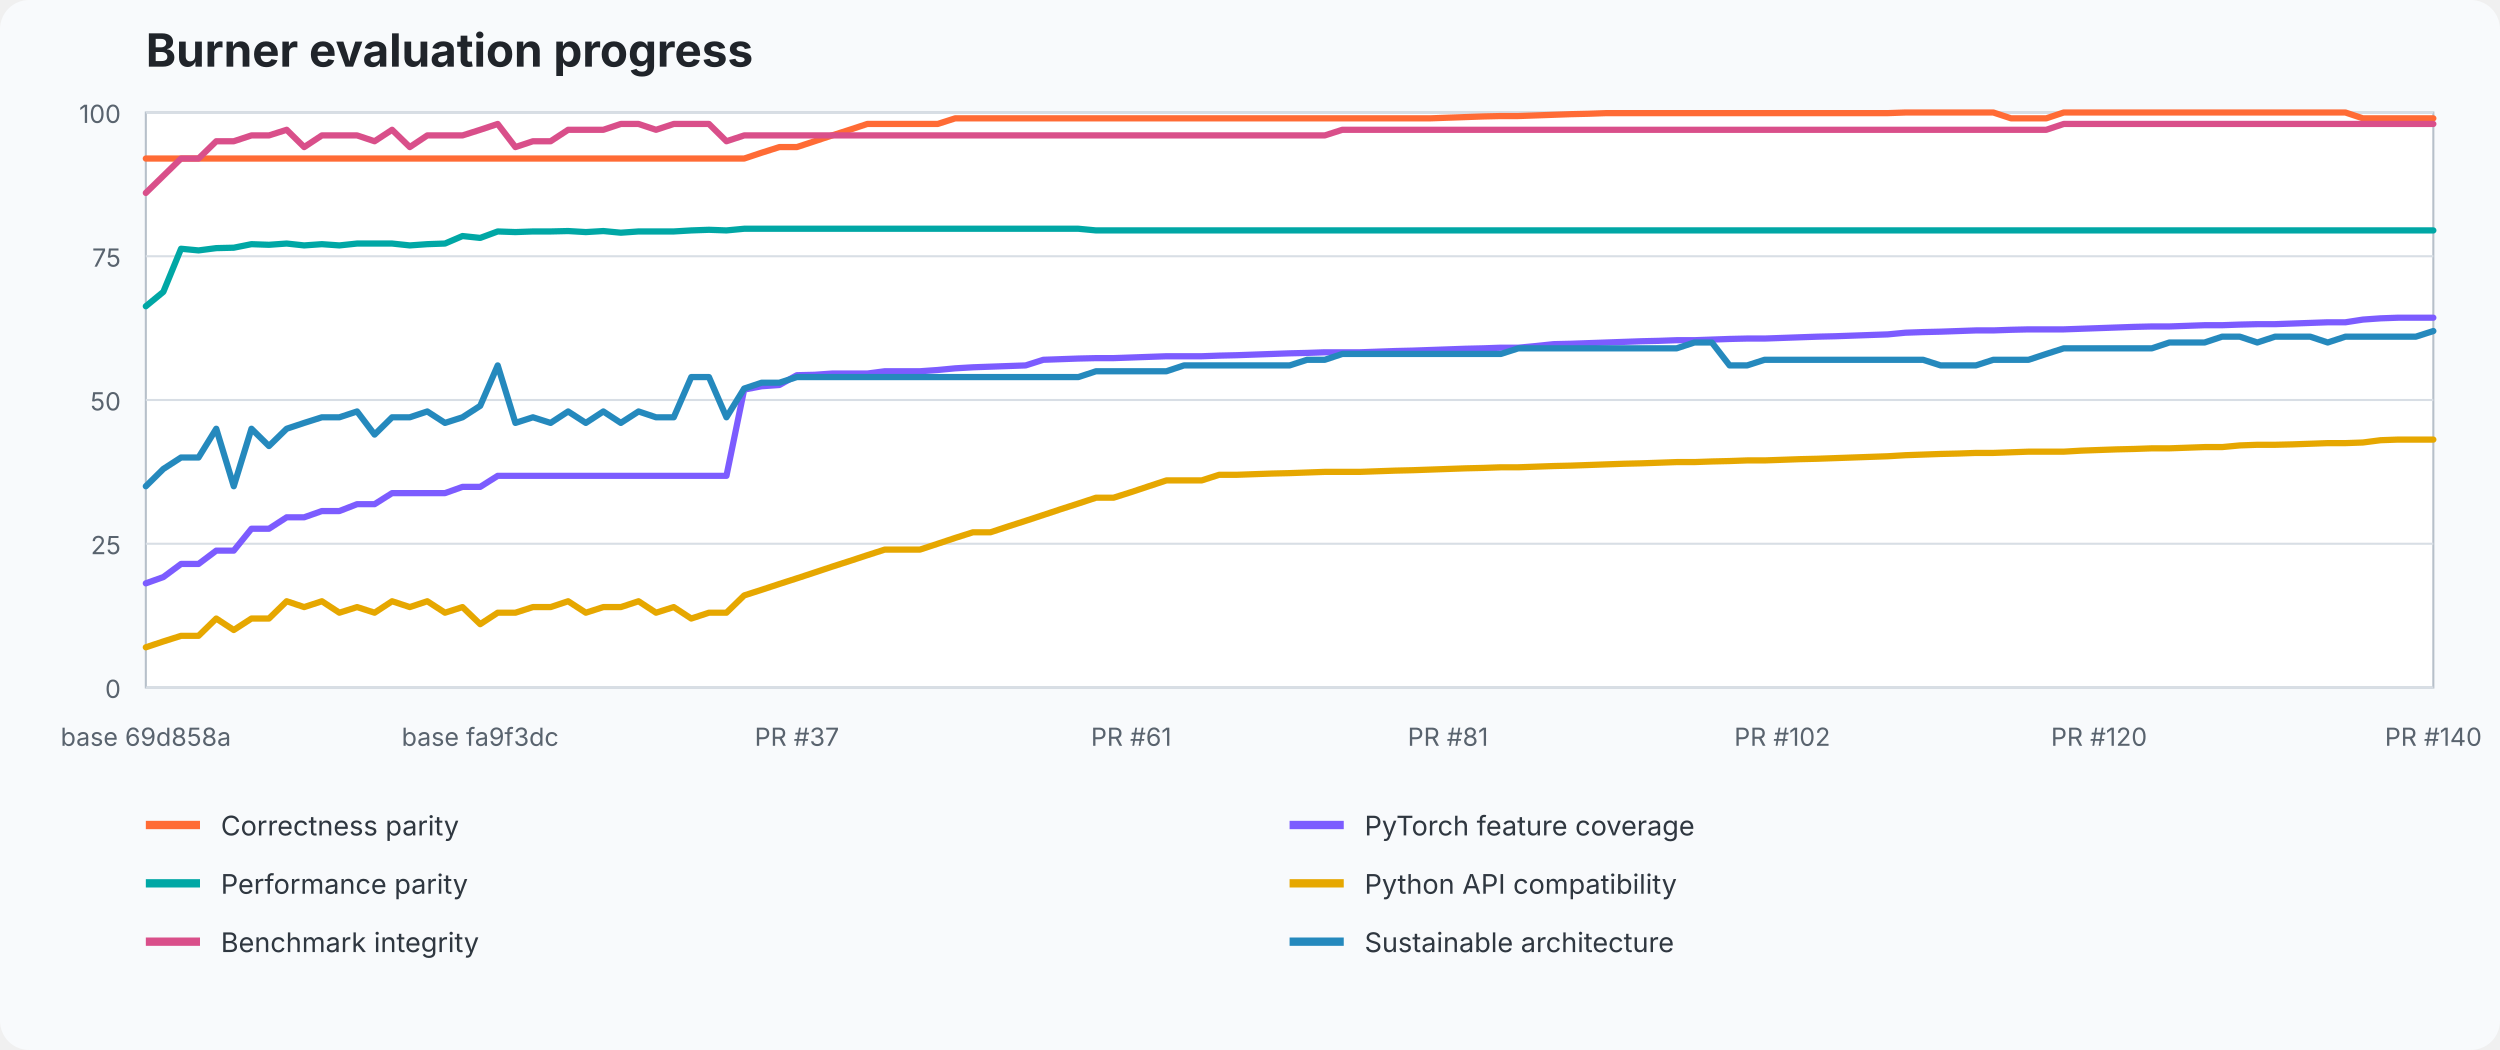
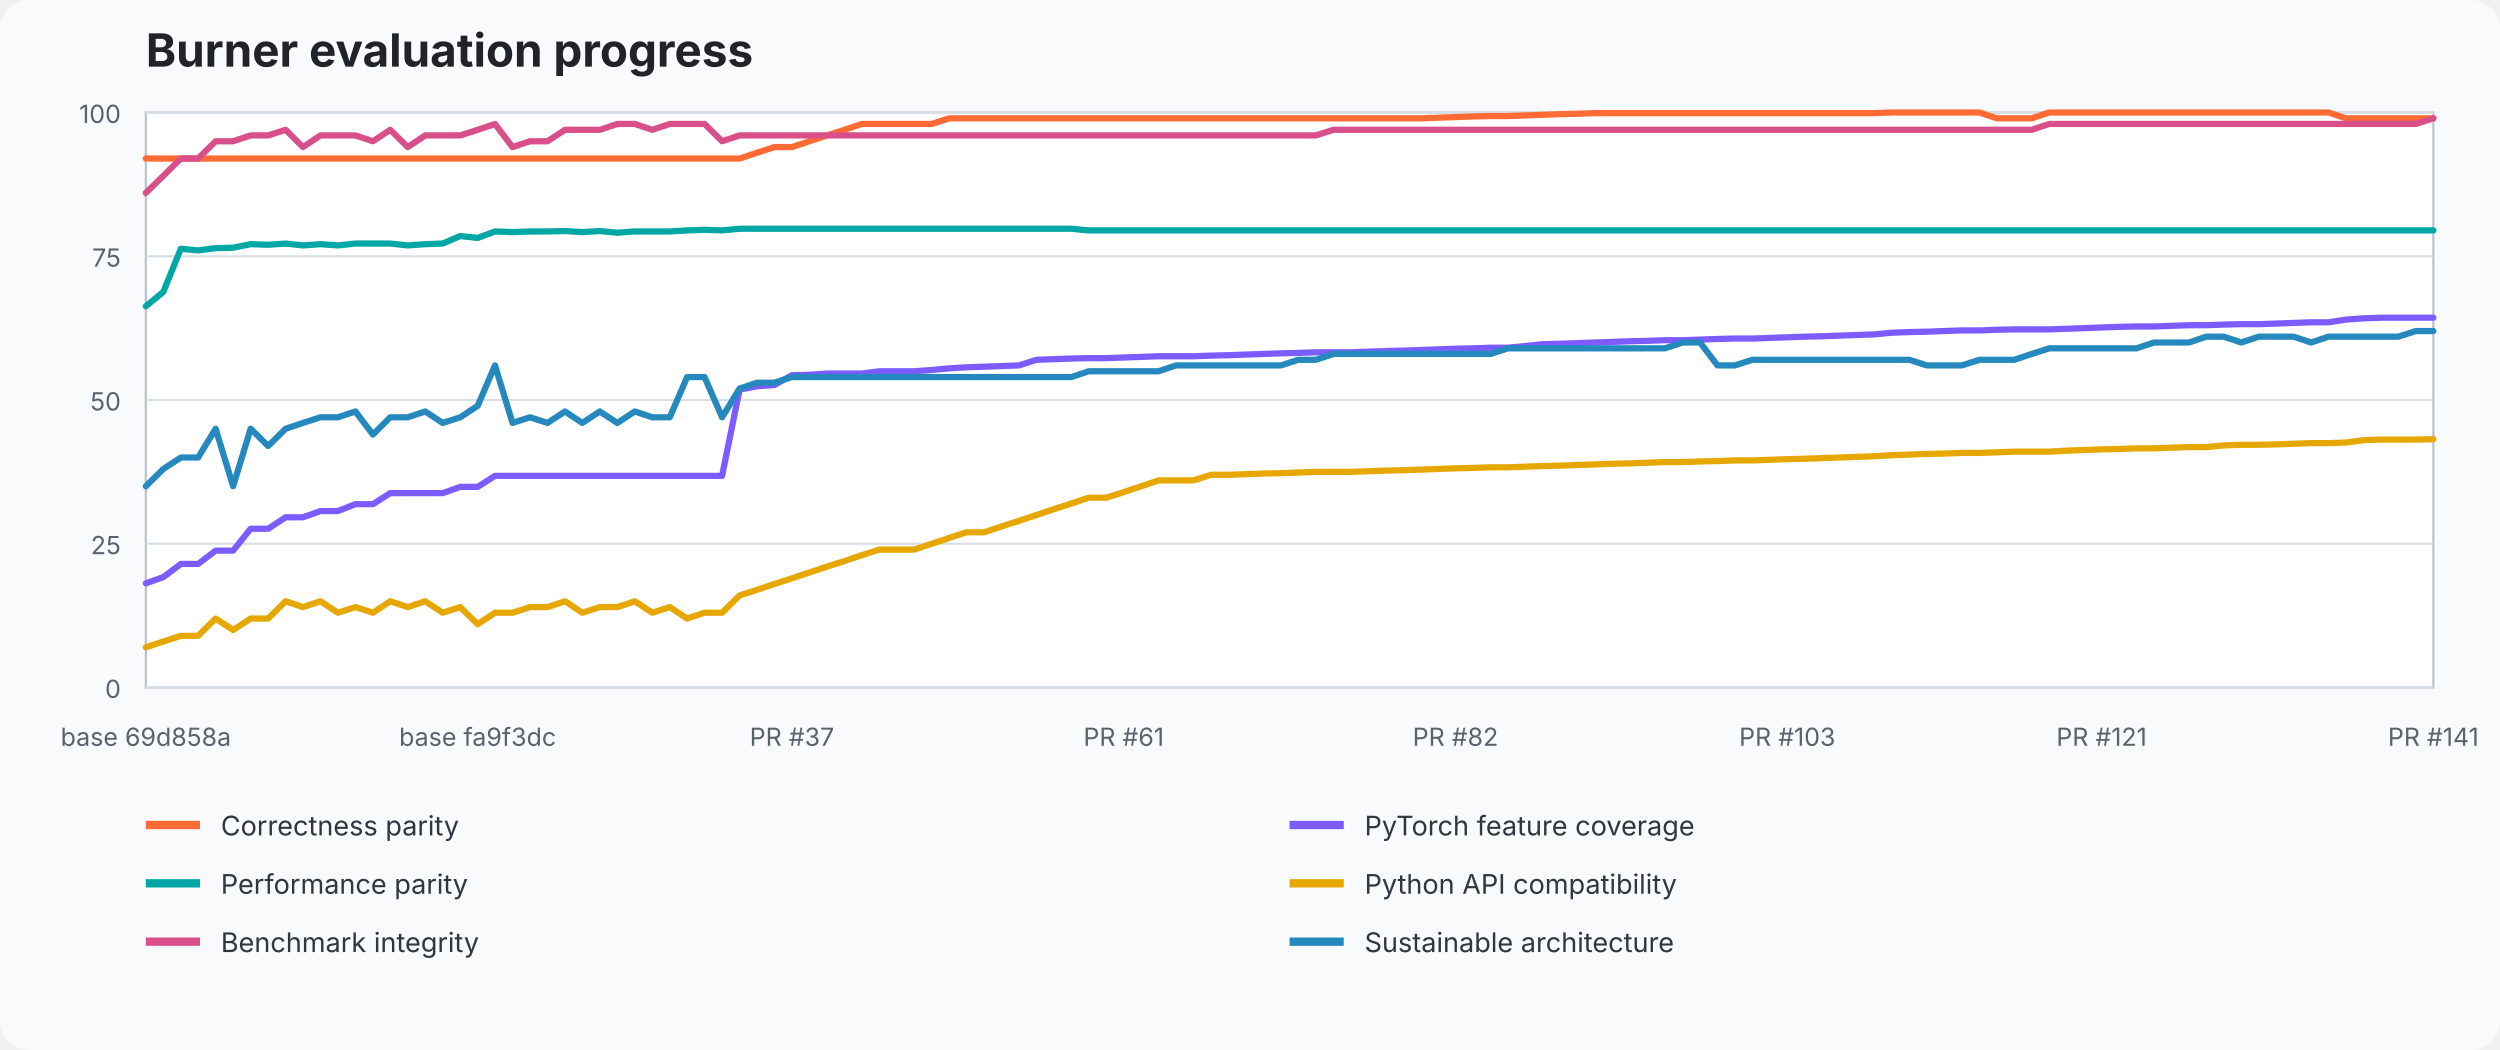
<svg xmlns="http://www.w3.org/2000/svg" width="1200" height="504" viewBox="0 0 1200 504" role="img" aria-labelledby="title desc">
  <style>text{font-family:ui-sans-serif,system-ui,-apple-system,BlinkMacSystemFont,"Segoe UI",sans-serif}.title{font-size:22px;font-weight:700;fill:#20242a}.axis{font-size:12px;fill:#59636e}.legend{font-size:13px;fill:#2f3740}.grid{stroke:#d8dee5;stroke-width:1}.plot{fill:#fff;stroke:#b7c0ca}</style>
  <rect width="100%" height="100%" fill="#f8fafc" rx="14" />
  <text x="70" y="32" class="title">Burner evaluation progress</text>
  <rect x="70" y="54" width="1098" height="276" class="plot" />
  <line x1="70" y1="330" x2="1168" y2="330" class="grid" />
  <text x="58" y="335" text-anchor="end" class="axis">0</text>
  <line x1="70" y1="261" x2="1168" y2="261" class="grid" />
  <text x="58" y="266" text-anchor="end" class="axis">25</text>
  <line x1="70" y1="192" x2="1168" y2="192" class="grid" />
  <text x="58" y="197" text-anchor="end" class="axis">50</text>
  <line x1="70" y1="123" x2="1168" y2="123" class="grid" />
  <text x="58" y="128" text-anchor="end" class="axis">75</text>
  <line x1="70" y1="54" x2="1168" y2="54" class="grid" />
  <text x="58" y="59" text-anchor="end" class="axis">100</text>
-   <polyline points="70.0,76.1 78.4,76.1 86.9,76.1 95.3,76.1 103.8,76.1 112.2,76.1 120.7,76.1 129.1,76.1 137.6,76.1 146.0,76.1 154.5,76.1 162.9,76.1 171.4,76.1 179.8,76.1 188.2,76.1 196.7,76.1 205.1,76.1 213.6,76.1 222.0,76.1 230.5,76.1 238.9,76.1 247.4,76.1 255.8,76.1 264.3,76.1 272.7,76.1 281.2,76.1 289.6,76.1 298.0,76.1 306.5,76.1 314.9,76.1 323.4,76.1 331.8,76.1 340.3,76.1 348.7,76.1 357.2,76.1 365.6,73.3 374.1,70.6 382.5,70.6 391.0,67.8 399.4,65.0 407.8,62.3 416.3,59.5 424.7,59.5 433.2,59.5 441.6,59.5 450.1,59.5 458.5,56.8 467.0,56.8 475.4,56.8 483.9,56.8 492.3,56.8 500.8,56.8 509.2,56.8 517.6,56.8 526.1,56.8 534.5,56.8 543.0,56.8 551.4,56.8 559.9,56.8 568.3,56.8 576.8,56.8 585.2,56.8 593.7,56.8 602.1,56.8 610.6,56.8 619.0,56.8 627.4,56.8 635.9,56.8 644.3,56.8 652.8,56.8 661.2,56.8 669.7,56.8 678.1,56.8 686.6,56.8 695.0,56.5 703.5,56.2 711.9,55.9 720.4,55.7 728.8,55.7 737.2,55.4 745.7,55.1 754.1,54.8 762.6,54.6 771.0,54.3 779.5,54.3 787.9,54.3 796.4,54.3 804.8,54.3 813.3,54.3 821.7,54.3 830.2,54.3 838.6,54.3 847.0,54.3 855.5,54.3 863.9,54.3 872.4,54.3 880.8,54.3 889.3,54.3 897.7,54.3 906.2,54.3 914.6,54.0 923.1,54.0 931.5,54.0 940.0,54.0 948.4,54.0 956.8,54.0 965.3,56.8 973.7,56.8 982.2,56.8 990.6,54.0 999.1,54.0 1007.5,54.0 1016.0,54.0 1024.4,54.0 1032.9,54.0 1041.3,54.0 1049.8,54.0 1058.2,54.0 1066.6,54.0 1075.1,54.0 1083.5,54.0 1092.0,54.0 1100.4,54.0 1108.9,54.0 1117.3,54.0 1125.8,54.0 1134.2,56.8 1142.7,56.8 1151.1,56.8 1159.6,56.8 1168.0,56.8" fill="none" stroke="#ff6b35" stroke-width="3" stroke-linejoin="round" stroke-linecap="round" />
-   <polyline points="70.0,280.0 78.4,277.0 86.9,270.7 95.3,270.7 103.8,264.3 112.2,264.3 120.7,253.8 129.1,253.8 137.6,248.3 146.0,248.3 154.5,245.3 162.9,245.3 171.4,242.0 179.8,242.0 188.2,236.7 196.7,236.7 205.1,236.7 213.6,236.7 222.0,233.7 230.5,233.7 238.9,228.4 247.4,228.4 255.8,228.4 264.3,228.4 272.7,228.4 281.2,228.4 289.6,228.4 298.0,228.4 306.5,228.4 314.9,228.4 323.4,228.4 331.8,228.4 340.3,228.4 348.7,228.4 357.2,187.0 365.6,185.4 374.1,184.8 382.5,180.1 391.0,179.9 399.4,179.3 407.8,179.3 416.3,179.3 424.7,178.2 433.2,178.2 441.6,178.2 450.1,177.6 458.5,176.8 467.0,176.3 475.4,176.0 483.9,175.7 492.3,175.4 500.8,172.7 509.2,172.4 517.6,172.1 526.1,171.9 534.5,171.9 543.0,171.6 551.4,171.3 559.9,171.0 568.3,171.0 576.8,171.0 585.2,170.7 593.7,170.5 602.1,170.2 610.6,169.9 619.0,169.6 627.4,169.4 635.9,169.1 644.3,169.1 652.8,169.1 661.2,168.8 669.7,168.5 678.1,168.3 686.6,168.0 695.0,167.7 703.5,167.4 711.9,167.2 720.4,166.9 728.8,166.9 737.2,166.1 745.7,165.2 754.1,165.0 762.6,164.7 771.0,164.4 779.5,164.1 787.9,163.8 796.4,163.6 804.8,163.3 813.3,163.3 821.7,163.0 830.2,162.7 838.6,162.5 847.0,162.5 855.5,162.2 863.9,161.9 872.4,161.6 880.8,161.4 889.3,161.1 897.7,160.8 906.2,160.5 914.6,159.7 923.1,159.4 931.5,159.2 940.0,158.9 948.4,158.6 956.8,158.6 965.3,158.3 973.7,158.1 982.2,158.1 990.6,158.1 999.1,157.8 1007.5,157.5 1016.0,157.2 1024.4,156.9 1032.9,156.7 1041.3,156.7 1049.8,156.4 1058.2,156.1 1066.6,156.1 1075.1,155.8 1083.5,155.6 1092.0,155.6 1100.4,155.3 1108.9,155.0 1117.3,154.7 1125.8,154.7 1134.2,153.4 1142.7,152.8 1151.1,152.5 1159.6,152.5 1168.0,152.5" fill="none" stroke="#7c5cff" stroke-width="3" stroke-linejoin="round" stroke-linecap="round" />
-   <polyline points="70.0,147.0 78.4,140.1 86.9,119.4 95.3,120.2 103.8,119.1 112.2,118.9 120.7,117.2 129.1,117.5 137.6,116.9 146.0,117.8 154.5,117.2 162.9,117.8 171.4,116.9 179.8,116.9 188.2,116.9 196.7,117.8 205.1,117.2 213.6,116.9 222.0,113.3 230.5,114.2 238.9,111.1 247.4,111.4 255.8,111.1 264.3,111.1 272.7,110.9 281.2,111.4 289.6,110.9 298.0,111.7 306.5,111.1 314.9,111.1 323.4,111.1 331.8,110.6 340.3,110.3 348.7,110.6 357.2,109.8 365.6,109.8 374.1,109.8 382.5,109.8 391.0,109.8 399.4,109.8 407.8,109.8 416.3,109.8 424.7,109.8 433.2,109.8 441.6,109.8 450.1,109.8 458.5,109.8 467.0,109.8 475.4,109.8 483.9,109.8 492.3,109.8 500.8,109.8 509.2,109.8 517.6,109.8 526.1,110.6 534.5,110.6 543.0,110.6 551.4,110.6 559.9,110.6 568.3,110.6 576.8,110.6 585.2,110.6 593.7,110.6 602.1,110.6 610.6,110.6 619.0,110.6 627.4,110.6 635.9,110.6 644.3,110.6 652.8,110.6 661.2,110.6 669.7,110.6 678.1,110.6 686.6,110.6 695.0,110.6 703.5,110.6 711.9,110.6 720.4,110.6 728.8,110.6 737.2,110.6 745.7,110.6 754.1,110.6 762.6,110.6 771.0,110.6 779.5,110.6 787.9,110.6 796.4,110.6 804.8,110.6 813.3,110.6 821.7,110.6 830.2,110.6 838.6,110.6 847.0,110.6 855.5,110.6 863.9,110.6 872.4,110.6 880.8,110.6 889.3,110.6 897.7,110.6 906.2,110.6 914.6,110.6 923.1,110.6 931.5,110.6 940.0,110.6 948.4,110.6 956.8,110.6 965.3,110.6 973.7,110.6 982.2,110.6 990.6,110.6 999.1,110.6 1007.5,110.6 1016.0,110.6 1024.4,110.6 1032.9,110.6 1041.3,110.6 1049.8,110.6 1058.2,110.6 1066.6,110.6 1075.1,110.6 1083.5,110.6 1092.0,110.6 1100.4,110.6 1108.9,110.6 1117.3,110.6 1125.8,110.6 1134.2,110.6 1142.7,110.6 1151.1,110.6 1159.6,110.6 1168.0,110.6" fill="none" stroke="#00a7a5" stroke-width="3" stroke-linejoin="round" stroke-linecap="round" />
-   <polyline points="70.0,310.7 78.4,307.9 86.9,305.2 95.3,305.2 103.8,296.9 112.2,302.4 120.7,296.9 129.1,296.9 137.6,288.6 146.0,291.4 154.5,288.6 162.9,294.1 171.4,291.4 179.8,294.1 188.2,288.6 196.7,291.4 205.1,288.6 213.6,294.1 222.0,291.4 230.5,299.6 238.9,294.1 247.4,294.1 255.8,291.4 264.3,291.4 272.7,288.6 281.2,294.1 289.6,291.4 298.0,291.4 306.5,288.6 314.9,294.1 323.4,291.4 331.8,296.9 340.3,294.1 348.7,294.1 357.2,285.8 365.6,283.1 374.1,280.3 382.5,277.6 391.0,274.8 399.4,272.0 407.8,269.3 416.3,266.5 424.7,263.8 433.2,263.8 441.6,263.8 450.1,261.0 458.5,258.2 467.0,255.5 475.4,255.5 483.9,252.7 492.3,250.0 500.8,247.2 509.2,244.4 517.6,241.7 526.1,238.9 534.5,238.9 543.0,236.2 551.4,233.4 559.9,230.6 568.3,230.6 576.8,230.6 585.2,227.9 593.7,227.9 602.1,227.6 610.6,227.3 619.0,227.1 627.4,226.8 635.9,226.5 644.3,226.5 652.8,226.5 661.2,226.2 669.7,225.9 678.1,225.7 686.6,225.4 695.0,225.1 703.5,224.8 711.9,224.6 720.4,224.3 728.8,224.3 737.2,224.0 745.7,223.7 754.1,223.5 762.6,223.2 771.0,222.9 779.5,222.6 787.9,222.4 796.4,222.1 804.8,221.8 813.3,221.8 821.7,221.5 830.2,221.3 838.6,221.0 847.0,221.0 855.5,220.7 863.9,220.4 872.4,220.2 880.8,219.9 889.3,219.6 897.7,219.3 906.2,219.0 914.6,218.5 923.1,218.2 931.5,217.9 940.0,217.7 948.4,217.4 956.8,217.4 965.3,217.1 973.7,216.8 982.2,216.8 990.6,216.8 999.1,216.3 1007.5,216.0 1016.0,215.7 1024.4,215.5 1032.9,215.2 1041.3,215.2 1049.8,214.9 1058.2,214.6 1066.6,214.6 1075.1,213.8 1083.5,213.5 1092.0,213.5 1100.4,213.3 1108.9,213.0 1117.3,212.7 1125.8,212.7 1134.2,212.4 1142.7,211.3 1151.1,211.0 1159.6,211.0 1168.0,211.0" fill="none" stroke="#e6a700" stroke-width="3" stroke-linejoin="round" stroke-linecap="round" />
-   <polyline points="70.0,92.6 78.4,84.4 86.9,76.1 95.3,76.1 103.8,67.8 112.2,67.8 120.7,65.0 129.1,65.0 137.6,62.3 146.0,70.6 154.5,65.0 162.9,65.0 171.4,65.0 179.8,67.8 188.2,62.3 196.7,70.6 205.1,65.0 213.6,65.0 222.0,65.0 230.5,62.3 238.9,59.5 247.4,70.6 255.8,67.8 264.3,67.8 272.7,62.3 281.2,62.3 289.6,62.3 298.0,59.5 306.5,59.5 314.9,62.3 323.4,59.5 331.8,59.5 340.3,59.5 348.7,67.8 357.2,65.0 365.6,65.0 374.1,65.0 382.5,65.0 391.0,65.0 399.4,65.0 407.8,65.0 416.3,65.0 424.7,65.0 433.2,65.0 441.6,65.0 450.1,65.0 458.5,65.0 467.0,65.0 475.4,65.0 483.9,65.0 492.3,65.0 500.8,65.0 509.2,65.0 517.6,65.0 526.1,65.0 534.5,65.0 543.0,65.0 551.4,65.0 559.9,65.0 568.3,65.0 576.8,65.0 585.2,65.0 593.7,65.0 602.1,65.0 610.6,65.0 619.0,65.0 627.4,65.0 635.9,65.0 644.3,62.3 652.8,62.3 661.2,62.3 669.7,62.3 678.1,62.3 686.6,62.3 695.0,62.3 703.5,62.3 711.9,62.3 720.4,62.3 728.8,62.3 737.2,62.3 745.7,62.3 754.1,62.3 762.6,62.3 771.0,62.3 779.5,62.3 787.9,62.3 796.4,62.3 804.8,62.3 813.3,62.3 821.7,62.3 830.2,62.3 838.6,62.3 847.0,62.3 855.5,62.3 863.9,62.3 872.4,62.3 880.8,62.3 889.3,62.3 897.7,62.3 906.2,62.3 914.6,62.3 923.1,62.3 931.5,62.3 940.0,62.3 948.4,62.3 956.8,62.3 965.3,62.3 973.7,62.3 982.2,62.3 990.6,59.5 999.1,59.5 1007.5,59.5 1016.0,59.5 1024.4,59.5 1032.9,59.5 1041.3,59.5 1049.8,59.5 1058.2,59.5 1066.6,59.5 1075.1,59.5 1083.5,59.5 1092.0,59.5 1100.4,59.5 1108.9,59.5 1117.3,59.5 1125.8,59.5 1134.2,59.5 1142.7,59.5 1151.1,59.5 1159.6,59.5 1168.0,59.5" fill="none" stroke="#d94f8a" stroke-width="3" stroke-linejoin="round" stroke-linecap="round" />
-   <polyline points="70.0,233.4 78.4,225.1 86.9,219.6 95.3,219.6 103.8,205.8 112.2,233.4 120.7,205.8 129.1,214.1 137.6,205.8 146.0,203.0 154.5,200.3 162.9,200.3 171.4,197.5 179.8,208.6 188.2,200.3 196.7,200.3 205.1,197.5 213.6,203.0 222.0,200.3 230.5,194.8 238.9,175.4 247.4,203.0 255.8,200.3 264.3,203.0 272.7,197.5 281.2,203.0 289.6,197.5 298.0,203.0 306.5,197.5 314.9,200.3 323.4,200.3 331.8,181.0 340.3,181.0 348.7,200.3 357.2,186.5 365.6,183.7 374.1,183.7 382.5,181.0 391.0,181.0 399.4,181.0 407.8,181.0 416.3,181.0 424.7,181.0 433.2,181.0 441.6,181.0 450.1,181.0 458.5,181.0 467.0,181.0 475.4,181.0 483.9,181.0 492.3,181.0 500.8,181.0 509.2,181.0 517.6,181.0 526.1,178.2 534.5,178.2 543.0,178.2 551.4,178.2 559.9,178.2 568.3,175.4 576.8,175.4 585.2,175.4 593.7,175.4 602.1,175.4 610.6,175.4 619.0,175.4 627.4,172.7 635.9,172.7 644.3,169.9 652.8,169.9 661.2,169.9 669.7,169.9 678.1,169.9 686.6,169.9 695.0,169.9 703.5,169.9 711.9,169.9 720.4,169.9 728.8,167.2 737.2,167.2 745.7,167.2 754.1,167.2 762.6,167.2 771.0,167.2 779.5,167.2 787.9,167.2 796.4,167.2 804.8,167.2 813.3,164.4 821.7,164.4 830.2,175.4 838.6,175.4 847.0,172.7 855.5,172.7 863.9,172.7 872.4,172.7 880.8,172.7 889.3,172.7 897.7,172.7 906.2,172.7 914.6,172.7 923.1,172.7 931.5,175.4 940.0,175.4 948.4,175.4 956.8,172.7 965.3,172.7 973.7,172.7 982.2,169.9 990.6,167.2 999.1,167.2 1007.5,167.2 1016.0,167.2 1024.4,167.2 1032.9,167.2 1041.3,164.4 1049.8,164.4 1058.2,164.4 1066.6,161.6 1075.1,161.6 1083.5,164.4 1092.0,161.6 1100.4,161.6 1108.9,161.6 1117.3,164.4 1125.8,161.6 1134.2,161.6 1142.7,161.6 1151.1,161.6 1159.6,161.6 1168.0,158.9" fill="none" stroke="#2589bd" stroke-width="3" stroke-linejoin="round" stroke-linecap="round" />
+   <polyline points="70.0,76.1 78.4,76.1 86.8,76.1 95.1,76.1 103.5,76.1 111.9,76.1 120.3,76.1 128.7,76.1 137.1,76.1 145.4,76.1 153.8,76.1 162.2,76.1 170.6,76.1 179.0,76.1 187.3,76.1 195.7,76.1 204.1,76.1 212.5,76.1 220.9,76.1 229.3,76.1 237.6,76.1 246.0,76.1 254.4,76.1 262.8,76.1 271.2,76.1 279.5,76.1 287.9,76.1 296.3,76.1 304.7,76.1 313.1,76.1 321.5,76.1 329.8,76.1 338.2,76.1 346.6,76.1 355.0,76.1 363.4,73.3 371.7,70.6 380.1,70.6 388.5,67.8 396.9,65.0 405.3,62.3 413.6,59.5 422.0,59.5 430.4,59.5 438.8,59.5 447.2,59.5 455.6,56.8 463.9,56.8 472.3,56.8 480.7,56.8 489.1,56.8 497.5,56.8 505.8,56.8 514.2,56.8 522.6,56.8 531.0,56.8 539.4,56.8 547.8,56.8 556.1,56.8 564.5,56.8 572.9,56.8 581.3,56.8 589.7,56.8 598.0,56.8 606.4,56.8 614.8,56.8 623.2,56.8 631.6,56.8 640.0,56.8 648.3,56.8 656.7,56.8 665.1,56.8 673.5,56.8 681.9,56.8 690.2,56.5 698.6,56.2 707.0,55.9 715.4,55.7 723.8,55.7 732.2,55.4 740.5,55.1 748.9,54.8 757.3,54.6 765.7,54.3 774.1,54.3 782.4,54.3 790.8,54.3 799.2,54.3 807.6,54.3 816.0,54.3 824.4,54.3 832.7,54.3 841.1,54.3 849.5,54.3 857.9,54.3 866.3,54.3 874.6,54.3 883.0,54.3 891.4,54.3 899.8,54.3 908.2,54.0 916.5,54.0 924.9,54.0 933.3,54.0 941.7,54.0 950.1,54.0 958.5,56.8 966.8,56.8 975.2,56.8 983.6,54.0 992.0,54.0 1000.4,54.0 1008.7,54.0 1017.1,54.0 1025.5,54.0 1033.9,54.0 1042.3,54.0 1050.7,54.0 1059.0,54.0 1067.4,54.0 1075.8,54.0 1084.2,54.0 1092.6,54.0 1100.9,54.0 1109.3,54.0 1117.7,54.0 1126.1,56.8 1134.5,56.8 1142.9,56.8 1151.2,56.8 1159.6,56.8 1168.0,56.8" fill="none" stroke="#ff6b35" stroke-width="3" stroke-linejoin="round" stroke-linecap="round" />
+   <polyline points="70.0,280.0 78.4,277.0 86.8,270.7 95.1,270.7 103.5,264.3 111.9,264.3 120.3,253.8 128.7,253.8 137.1,248.3 145.4,248.3 153.8,245.3 162.2,245.3 170.6,242.0 179.0,242.0 187.3,236.7 195.7,236.7 204.1,236.7 212.5,236.7 220.9,233.7 229.3,233.7 237.6,228.4 246.0,228.4 254.4,228.4 262.8,228.4 271.2,228.4 279.5,228.4 287.9,228.4 296.3,228.4 304.7,228.4 313.1,228.4 321.5,228.4 329.8,228.4 338.2,228.4 346.6,228.4 355.0,187.0 363.4,185.4 371.7,184.8 380.1,180.1 388.5,179.9 396.9,179.3 405.3,179.3 413.6,179.3 422.0,178.2 430.4,178.2 438.8,178.2 447.2,177.6 455.6,176.8 463.9,176.3 472.3,176.0 480.7,175.7 489.1,175.4 497.5,172.7 505.8,172.4 514.2,172.1 522.6,171.9 531.0,171.9 539.4,171.6 547.8,171.3 556.1,171.0 564.5,171.0 572.9,171.0 581.3,170.7 589.7,170.5 598.0,170.2 606.4,169.9 614.8,169.6 623.2,169.4 631.6,169.1 640.0,169.1 648.3,169.1 656.7,168.8 665.1,168.5 673.5,168.3 681.9,168.0 690.2,167.7 698.6,167.4 707.0,167.2 715.4,166.9 723.8,166.9 732.2,166.1 740.5,165.2 748.9,165.0 757.3,164.7 765.7,164.4 774.1,164.1 782.4,163.8 790.8,163.6 799.2,163.3 807.6,163.3 816.0,163.0 824.4,162.7 832.7,162.5 841.1,162.5 849.5,162.2 857.9,161.9 866.3,161.6 874.6,161.4 883.0,161.1 891.4,160.8 899.8,160.5 908.2,159.7 916.5,159.4 924.9,159.2 933.3,158.9 941.7,158.6 950.1,158.6 958.5,158.3 966.8,158.1 975.2,158.1 983.6,158.1 992.0,157.8 1000.4,157.5 1008.7,157.2 1017.1,156.9 1025.5,156.7 1033.9,156.7 1042.3,156.4 1050.7,156.1 1059.0,156.1 1067.4,155.8 1075.8,155.6 1084.2,155.6 1092.6,155.3 1100.9,155.0 1109.3,154.7 1117.7,154.7 1126.1,153.4 1134.5,152.8 1142.9,152.5 1151.2,152.5 1159.6,152.5 1168.0,152.5" fill="none" stroke="#7c5cff" stroke-width="3" stroke-linejoin="round" stroke-linecap="round" />
+   <polyline points="70.0,147.0 78.4,140.1 86.8,119.4 95.1,120.2 103.5,119.1 111.9,118.9 120.3,117.2 128.7,117.5 137.1,116.9 145.4,117.8 153.8,117.2 162.2,117.8 170.6,116.9 179.0,116.9 187.3,116.9 195.7,117.8 204.1,117.2 212.5,116.9 220.9,113.3 229.3,114.2 237.6,111.1 246.0,111.4 254.4,111.1 262.8,111.1 271.2,110.9 279.5,111.4 287.9,110.9 296.3,111.7 304.7,111.1 313.1,111.1 321.5,111.1 329.8,110.6 338.2,110.3 346.6,110.6 355.0,109.8 363.4,109.8 371.7,109.8 380.1,109.8 388.5,109.8 396.9,109.8 405.3,109.8 413.6,109.8 422.0,109.8 430.4,109.8 438.8,109.8 447.2,109.8 455.6,109.8 463.9,109.8 472.3,109.8 480.7,109.8 489.1,109.8 497.5,109.8 505.8,109.8 514.2,109.8 522.6,110.6 531.0,110.6 539.4,110.6 547.8,110.6 556.1,110.6 564.5,110.6 572.9,110.6 581.3,110.6 589.7,110.6 598.0,110.6 606.4,110.6 614.8,110.6 623.2,110.6 631.6,110.6 640.0,110.6 648.3,110.6 656.7,110.6 665.1,110.6 673.5,110.6 681.9,110.6 690.2,110.6 698.6,110.6 707.0,110.6 715.4,110.6 723.8,110.6 732.2,110.6 740.5,110.6 748.9,110.6 757.3,110.6 765.7,110.6 774.1,110.6 782.4,110.6 790.8,110.6 799.2,110.6 807.6,110.6 816.0,110.6 824.4,110.6 832.7,110.6 841.1,110.6 849.5,110.6 857.9,110.6 866.3,110.6 874.6,110.6 883.0,110.6 891.4,110.6 899.8,110.6 908.2,110.6 916.5,110.6 924.9,110.6 933.3,110.6 941.7,110.6 950.1,110.6 958.5,110.6 966.8,110.6 975.2,110.6 983.6,110.6 992.0,110.6 1000.4,110.6 1008.7,110.6 1017.1,110.6 1025.5,110.6 1033.9,110.6 1042.3,110.6 1050.7,110.6 1059.0,110.6 1067.4,110.6 1075.8,110.6 1084.2,110.6 1092.6,110.6 1100.9,110.6 1109.3,110.6 1117.7,110.6 1126.1,110.6 1134.5,110.6 1142.9,110.6 1151.2,110.6 1159.6,110.6 1168.0,110.6" fill="none" stroke="#00a7a5" stroke-width="3" stroke-linejoin="round" stroke-linecap="round" />
+   <polyline points="70.0,310.7 78.4,307.9 86.8,305.2 95.1,305.2 103.5,296.9 111.9,302.4 120.3,296.9 128.7,296.9 137.1,288.6 145.4,291.4 153.8,288.6 162.2,294.1 170.6,291.4 179.0,294.1 187.3,288.6 195.7,291.4 204.1,288.6 212.5,294.1 220.9,291.4 229.3,299.6 237.6,294.1 246.0,294.1 254.4,291.4 262.8,291.4 271.2,288.6 279.5,294.1 287.9,291.4 296.3,291.4 304.7,288.6 313.1,294.1 321.5,291.4 329.8,296.9 338.2,294.1 346.6,294.1 355.0,285.8 363.4,283.1 371.7,280.3 380.1,277.6 388.5,274.8 396.9,272.0 405.3,269.3 413.6,266.5 422.0,263.8 430.4,263.8 438.8,263.8 447.2,261.0 455.6,258.2 463.9,255.5 472.3,255.5 480.7,252.7 489.1,250.0 497.5,247.2 505.8,244.4 514.2,241.7 522.6,238.9 531.0,238.9 539.4,236.2 547.8,233.4 556.1,230.6 564.5,230.6 572.9,230.6 581.3,227.9 589.7,227.9 598.0,227.6 606.4,227.3 614.8,227.1 623.2,226.8 631.6,226.5 640.0,226.5 648.3,226.5 656.7,226.2 665.1,225.9 673.5,225.7 681.9,225.4 690.2,225.1 698.6,224.8 707.0,224.6 715.4,224.3 723.8,224.3 732.2,224.0 740.5,223.7 748.9,223.5 757.3,223.2 765.7,222.9 774.1,222.6 782.4,222.4 790.8,222.1 799.2,221.8 807.6,221.8 816.0,221.5 824.4,221.3 832.7,221.0 841.1,221.0 849.5,220.7 857.9,220.4 866.3,220.2 874.6,219.9 883.0,219.6 891.4,219.3 899.8,219.0 908.2,218.5 916.5,218.2 924.9,217.9 933.3,217.7 941.7,217.4 950.1,217.4 958.5,217.1 966.8,216.8 975.2,216.8 983.6,216.8 992.0,216.3 1000.4,216.0 1008.7,215.7 1017.1,215.5 1025.5,215.2 1033.9,215.2 1042.3,214.9 1050.7,214.6 1059.0,214.6 1067.4,213.8 1075.8,213.5 1084.2,213.5 1092.6,213.3 1100.9,213.0 1109.3,212.7 1117.7,212.7 1126.1,212.4 1134.5,211.3 1142.9,211.0 1151.2,211.0 1159.6,211.0 1168.0,210.8" fill="none" stroke="#e6a700" stroke-width="3" stroke-linejoin="round" stroke-linecap="round" />
+   <polyline points="70.0,92.6 78.4,84.4 86.8,76.1 95.1,76.1 103.5,67.8 111.9,67.8 120.3,65.0 128.7,65.0 137.1,62.3 145.4,70.6 153.8,65.0 162.2,65.0 170.6,65.0 179.0,67.8 187.3,62.3 195.7,70.6 204.1,65.0 212.5,65.0 220.9,65.0 229.3,62.3 237.6,59.5 246.0,70.6 254.4,67.8 262.8,67.8 271.2,62.3 279.5,62.3 287.9,62.3 296.3,59.5 304.7,59.5 313.1,62.3 321.5,59.5 329.8,59.5 338.2,59.5 346.6,67.8 355.0,65.0 363.4,65.0 371.7,65.0 380.1,65.0 388.5,65.0 396.9,65.0 405.3,65.0 413.6,65.0 422.0,65.0 430.4,65.0 438.8,65.0 447.2,65.0 455.6,65.0 463.9,65.0 472.3,65.0 480.7,65.0 489.1,65.0 497.5,65.0 505.8,65.0 514.2,65.0 522.6,65.0 531.0,65.0 539.4,65.0 547.8,65.0 556.1,65.0 564.5,65.0 572.9,65.0 581.3,65.0 589.7,65.0 598.0,65.0 606.4,65.0 614.8,65.0 623.2,65.0 631.6,65.0 640.0,62.3 648.3,62.3 656.7,62.3 665.1,62.3 673.5,62.3 681.9,62.3 690.2,62.3 698.6,62.3 707.0,62.3 715.4,62.3 723.8,62.3 732.2,62.3 740.5,62.3 748.9,62.3 757.3,62.3 765.7,62.3 774.1,62.3 782.4,62.3 790.8,62.3 799.2,62.3 807.6,62.3 816.0,62.3 824.4,62.3 832.7,62.3 841.1,62.3 849.5,62.3 857.9,62.3 866.3,62.3 874.6,62.3 883.0,62.3 891.4,62.3 899.8,62.3 908.2,62.3 916.5,62.3 924.9,62.3 933.3,62.3 941.7,62.3 950.1,62.3 958.5,62.3 966.8,62.3 975.2,62.3 983.6,59.5 992.0,59.5 1000.4,59.5 1008.7,59.5 1017.1,59.5 1025.5,59.5 1033.9,59.5 1042.3,59.5 1050.7,59.5 1059.0,59.5 1067.4,59.5 1075.8,59.5 1084.2,59.5 1092.6,59.5 1100.9,59.5 1109.3,59.5 1117.7,59.5 1126.1,59.5 1134.5,59.5 1142.9,59.5 1151.2,59.5 1159.6,59.5 1168.0,56.8" fill="none" stroke="#d94f8a" stroke-width="3" stroke-linejoin="round" stroke-linecap="round" />
+   <polyline points="70.0,233.4 78.4,225.1 86.8,219.6 95.1,219.6 103.5,205.8 111.9,233.4 120.3,205.8 128.7,214.1 137.1,205.8 145.4,203.0 153.8,200.3 162.2,200.3 170.6,197.5 179.0,208.6 187.3,200.3 195.7,200.3 204.1,197.5 212.5,203.0 220.9,200.3 229.3,194.8 237.6,175.4 246.0,203.0 254.4,200.3 262.8,203.0 271.2,197.5 279.5,203.0 287.9,197.5 296.3,203.0 304.7,197.5 313.1,200.3 321.5,200.3 329.8,181.0 338.2,181.0 346.6,200.3 355.0,186.5 363.4,183.7 371.7,183.7 380.1,181.0 388.5,181.0 396.9,181.0 405.3,181.0 413.6,181.0 422.0,181.0 430.4,181.0 438.8,181.0 447.2,181.0 455.6,181.0 463.9,181.0 472.3,181.0 480.7,181.0 489.1,181.0 497.5,181.0 505.8,181.0 514.2,181.0 522.6,178.2 531.0,178.2 539.4,178.2 547.8,178.2 556.1,178.2 564.5,175.4 572.9,175.4 581.3,175.4 589.7,175.4 598.0,175.4 606.4,175.4 614.8,175.4 623.2,172.7 631.6,172.7 640.0,169.9 648.3,169.9 656.7,169.9 665.1,169.9 673.5,169.9 681.9,169.9 690.2,169.9 698.6,169.9 707.0,169.9 715.4,169.9 723.8,167.2 732.2,167.2 740.5,167.2 748.9,167.2 757.3,167.2 765.7,167.2 774.1,167.2 782.4,167.2 790.8,167.2 799.2,167.2 807.6,164.4 816.0,164.4 824.4,175.4 832.7,175.4 841.1,172.7 849.5,172.7 857.9,172.7 866.3,172.7 874.6,172.7 883.0,172.7 891.4,172.7 899.8,172.7 908.2,172.7 916.5,172.7 924.9,175.4 933.3,175.4 941.7,175.4 950.1,172.7 958.5,172.7 966.8,172.7 975.2,169.9 983.6,167.2 992.0,167.2 1000.4,167.2 1008.7,167.2 1017.1,167.2 1025.5,167.2 1033.9,164.4 1042.3,164.4 1050.7,164.4 1059.0,161.6 1067.4,161.6 1075.8,164.4 1084.2,161.6 1092.6,161.6 1100.9,161.6 1109.3,164.4 1117.7,161.6 1126.1,161.6 1134.5,161.6 1142.9,161.6 1151.2,161.6 1159.6,158.9 1168.0,158.9" fill="none" stroke="#2589bd" stroke-width="3" stroke-linejoin="round" stroke-linecap="round" />
  <text x="70" y="358" text-anchor="middle" class="axis">base 69d858a</text>
-   <text x="230.477" y="358" text-anchor="middle" class="axis">base fa9f3dc</text>
-   <text x="382.508" y="358" text-anchor="middle" class="axis">PR #37</text>
-   <text x="542.985" y="358" text-anchor="middle" class="axis">PR #61</text>
-   <text x="695.015" y="358" text-anchor="middle" class="axis">PR #81</text>
-   <text x="855.492" y="358" text-anchor="middle" class="axis">PR #102</text>
-   <text x="1007.523" y="358" text-anchor="middle" class="axis">PR #120</text>
-   <text x="1168" y="358" text-anchor="middle" class="axis">PR #140</text>
+   <text x="229.252" y="358" text-anchor="middle" class="axis">base fa9f3dc</text>
+   <text x="380.122" y="358" text-anchor="middle" class="axis">PR #37</text>
+   <text x="539.374" y="358" text-anchor="middle" class="axis">PR #61</text>
+   <text x="698.626" y="358" text-anchor="middle" class="axis">PR #82</text>
+   <text x="857.878" y="358" text-anchor="middle" class="axis">PR #103</text>
+   <text x="1008.748" y="358" text-anchor="middle" class="axis">PR #121</text>
+   <text x="1168" y="358" text-anchor="middle" class="axis">PR #141</text>
  <line x1="70" y1="396" x2="96" y2="396" stroke="#ff6b35" stroke-width="4" />
  <text x="106" y="401" class="legend">Correctness parity</text>
  <line x1="619" y1="396" x2="645" y2="396" stroke="#7c5cff" stroke-width="4" />
  <text x="655" y="401" class="legend">PyTorch feature coverage</text>
  <line x1="70" y1="424" x2="96" y2="424" stroke="#00a7a5" stroke-width="4" />
  <text x="106" y="429" class="legend">Performance parity</text>
  <line x1="619" y1="424" x2="645" y2="424" stroke="#e6a700" stroke-width="4" />
  <text x="655" y="429" class="legend">Python API compatibility</text>
  <line x1="70" y1="452" x2="96" y2="452" stroke="#d94f8a" stroke-width="4" />
  <text x="106" y="457" class="legend">Benchmark integrity</text>
  <line x1="619" y1="452" x2="645" y2="452" stroke="#2589bd" stroke-width="4" />
  <text x="655" y="457" class="legend">Sustainable architecture</text>
</svg>
